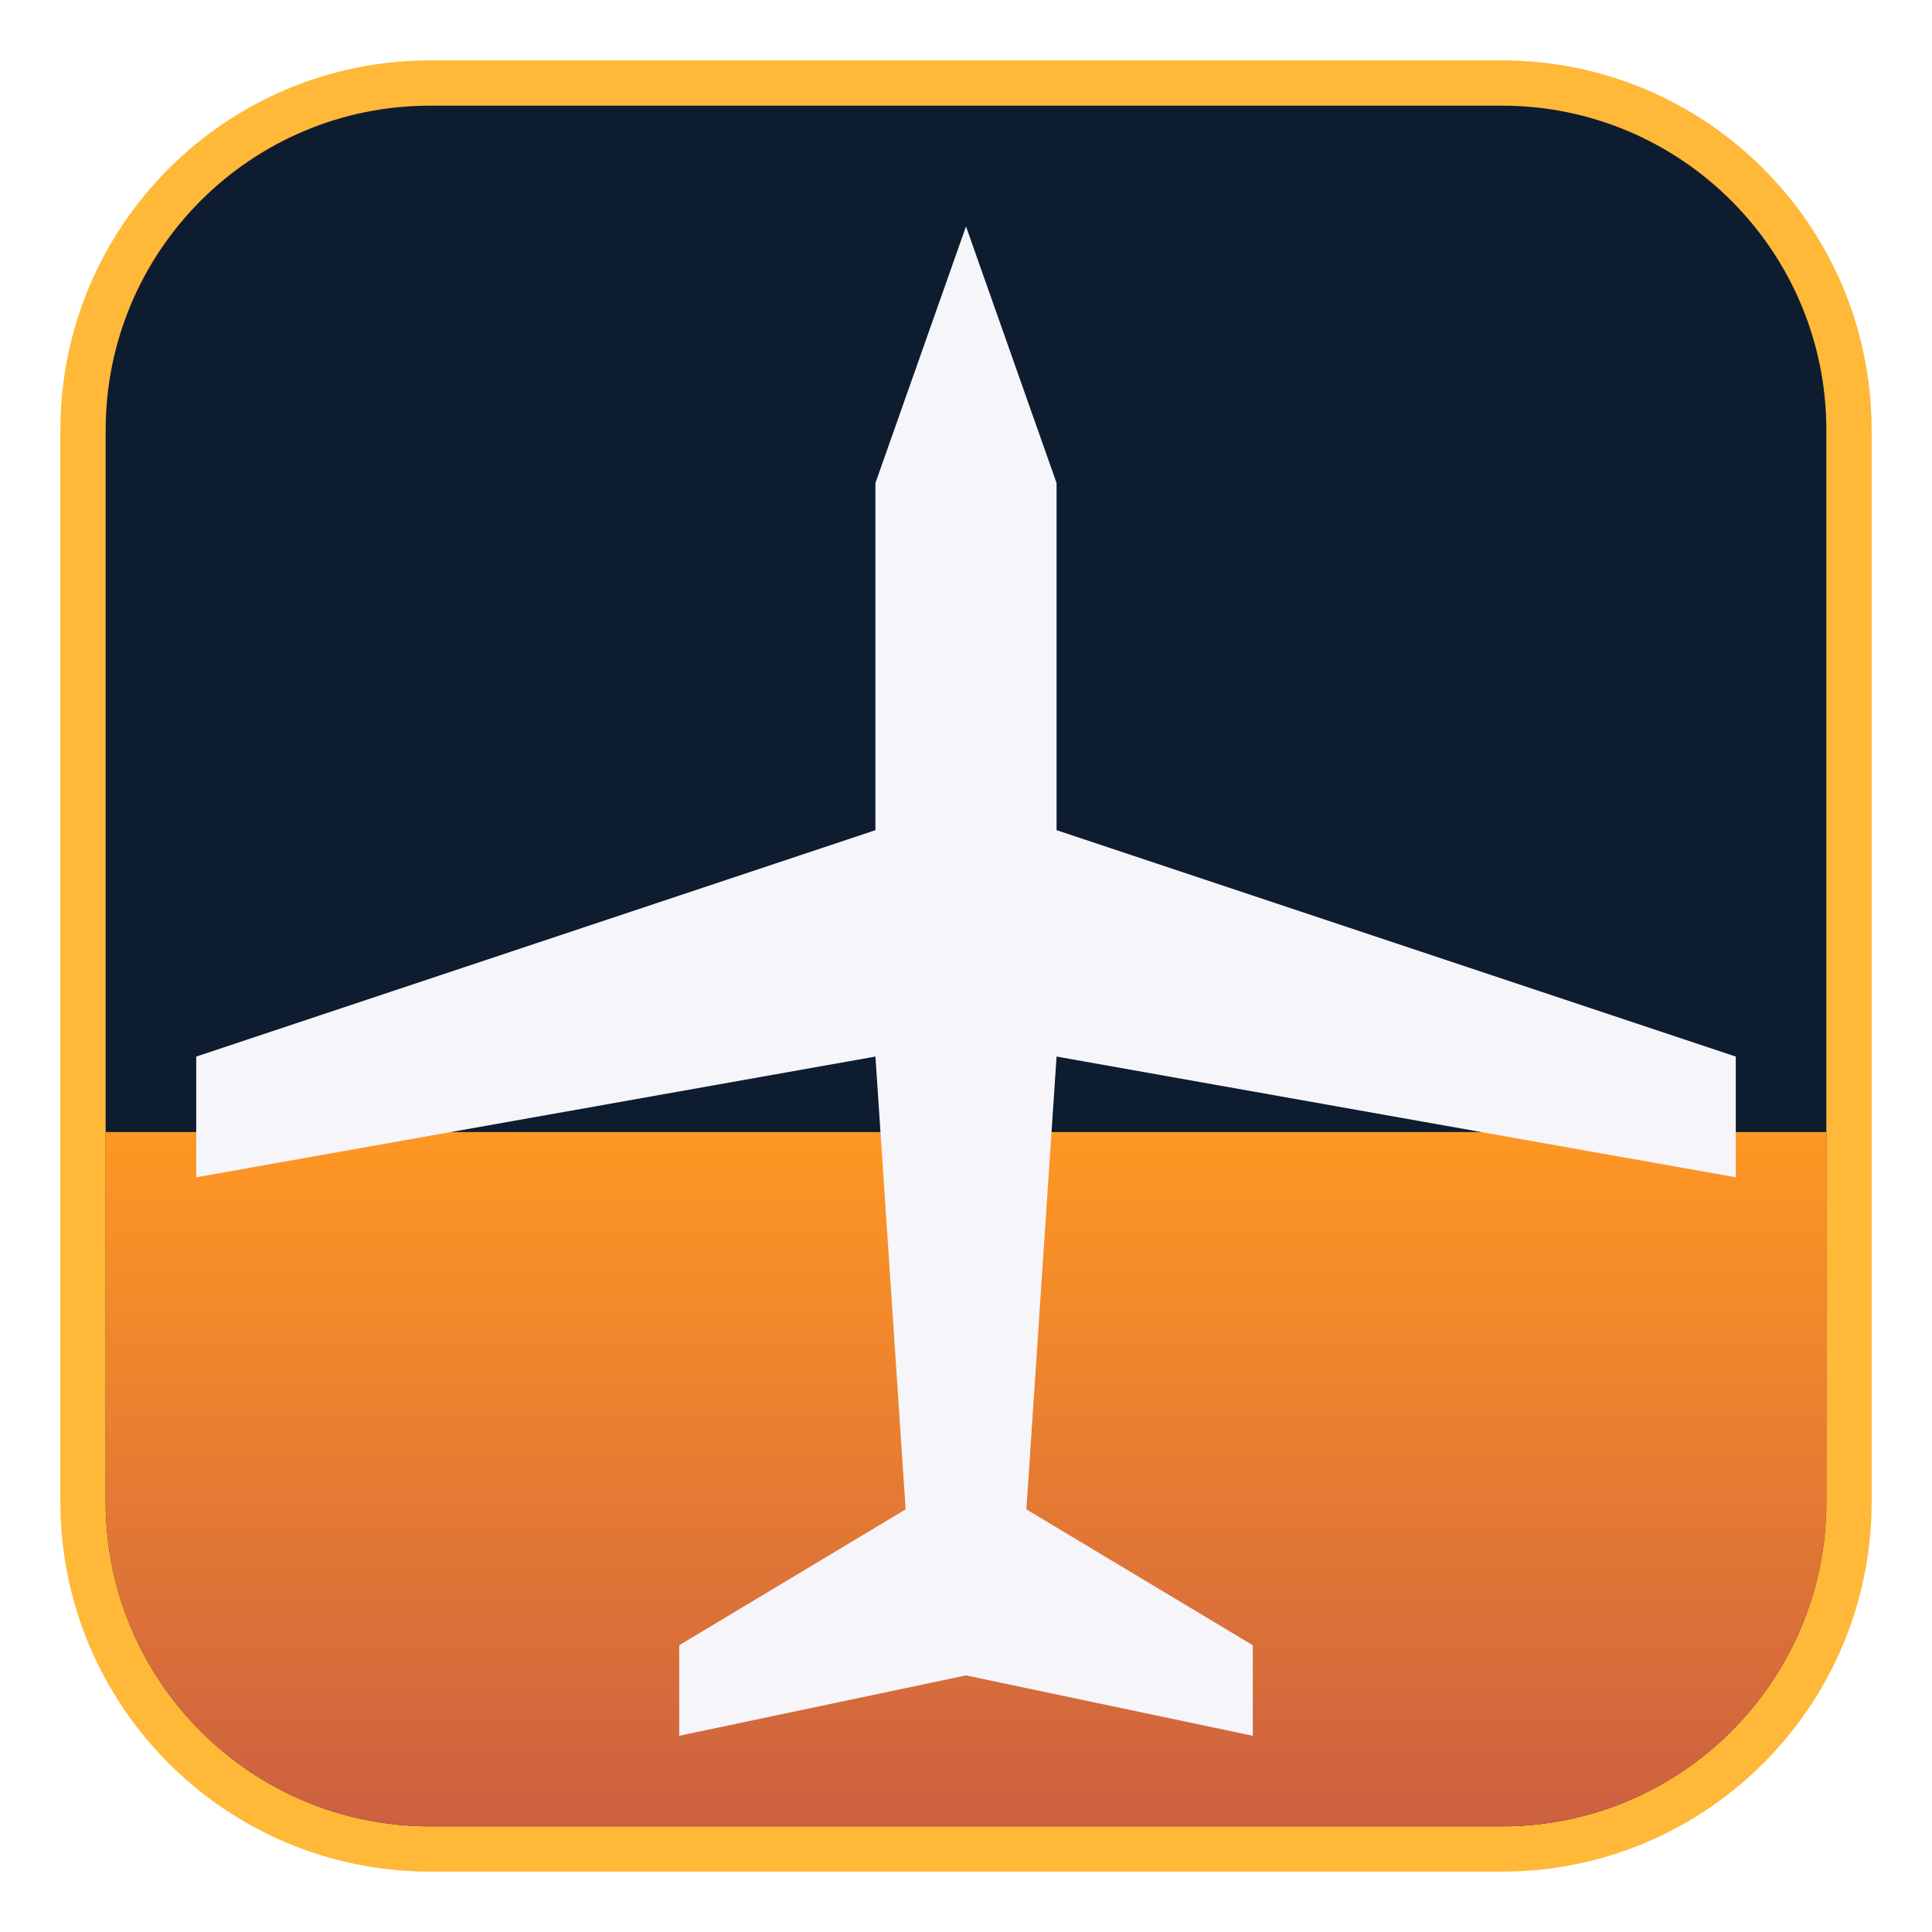
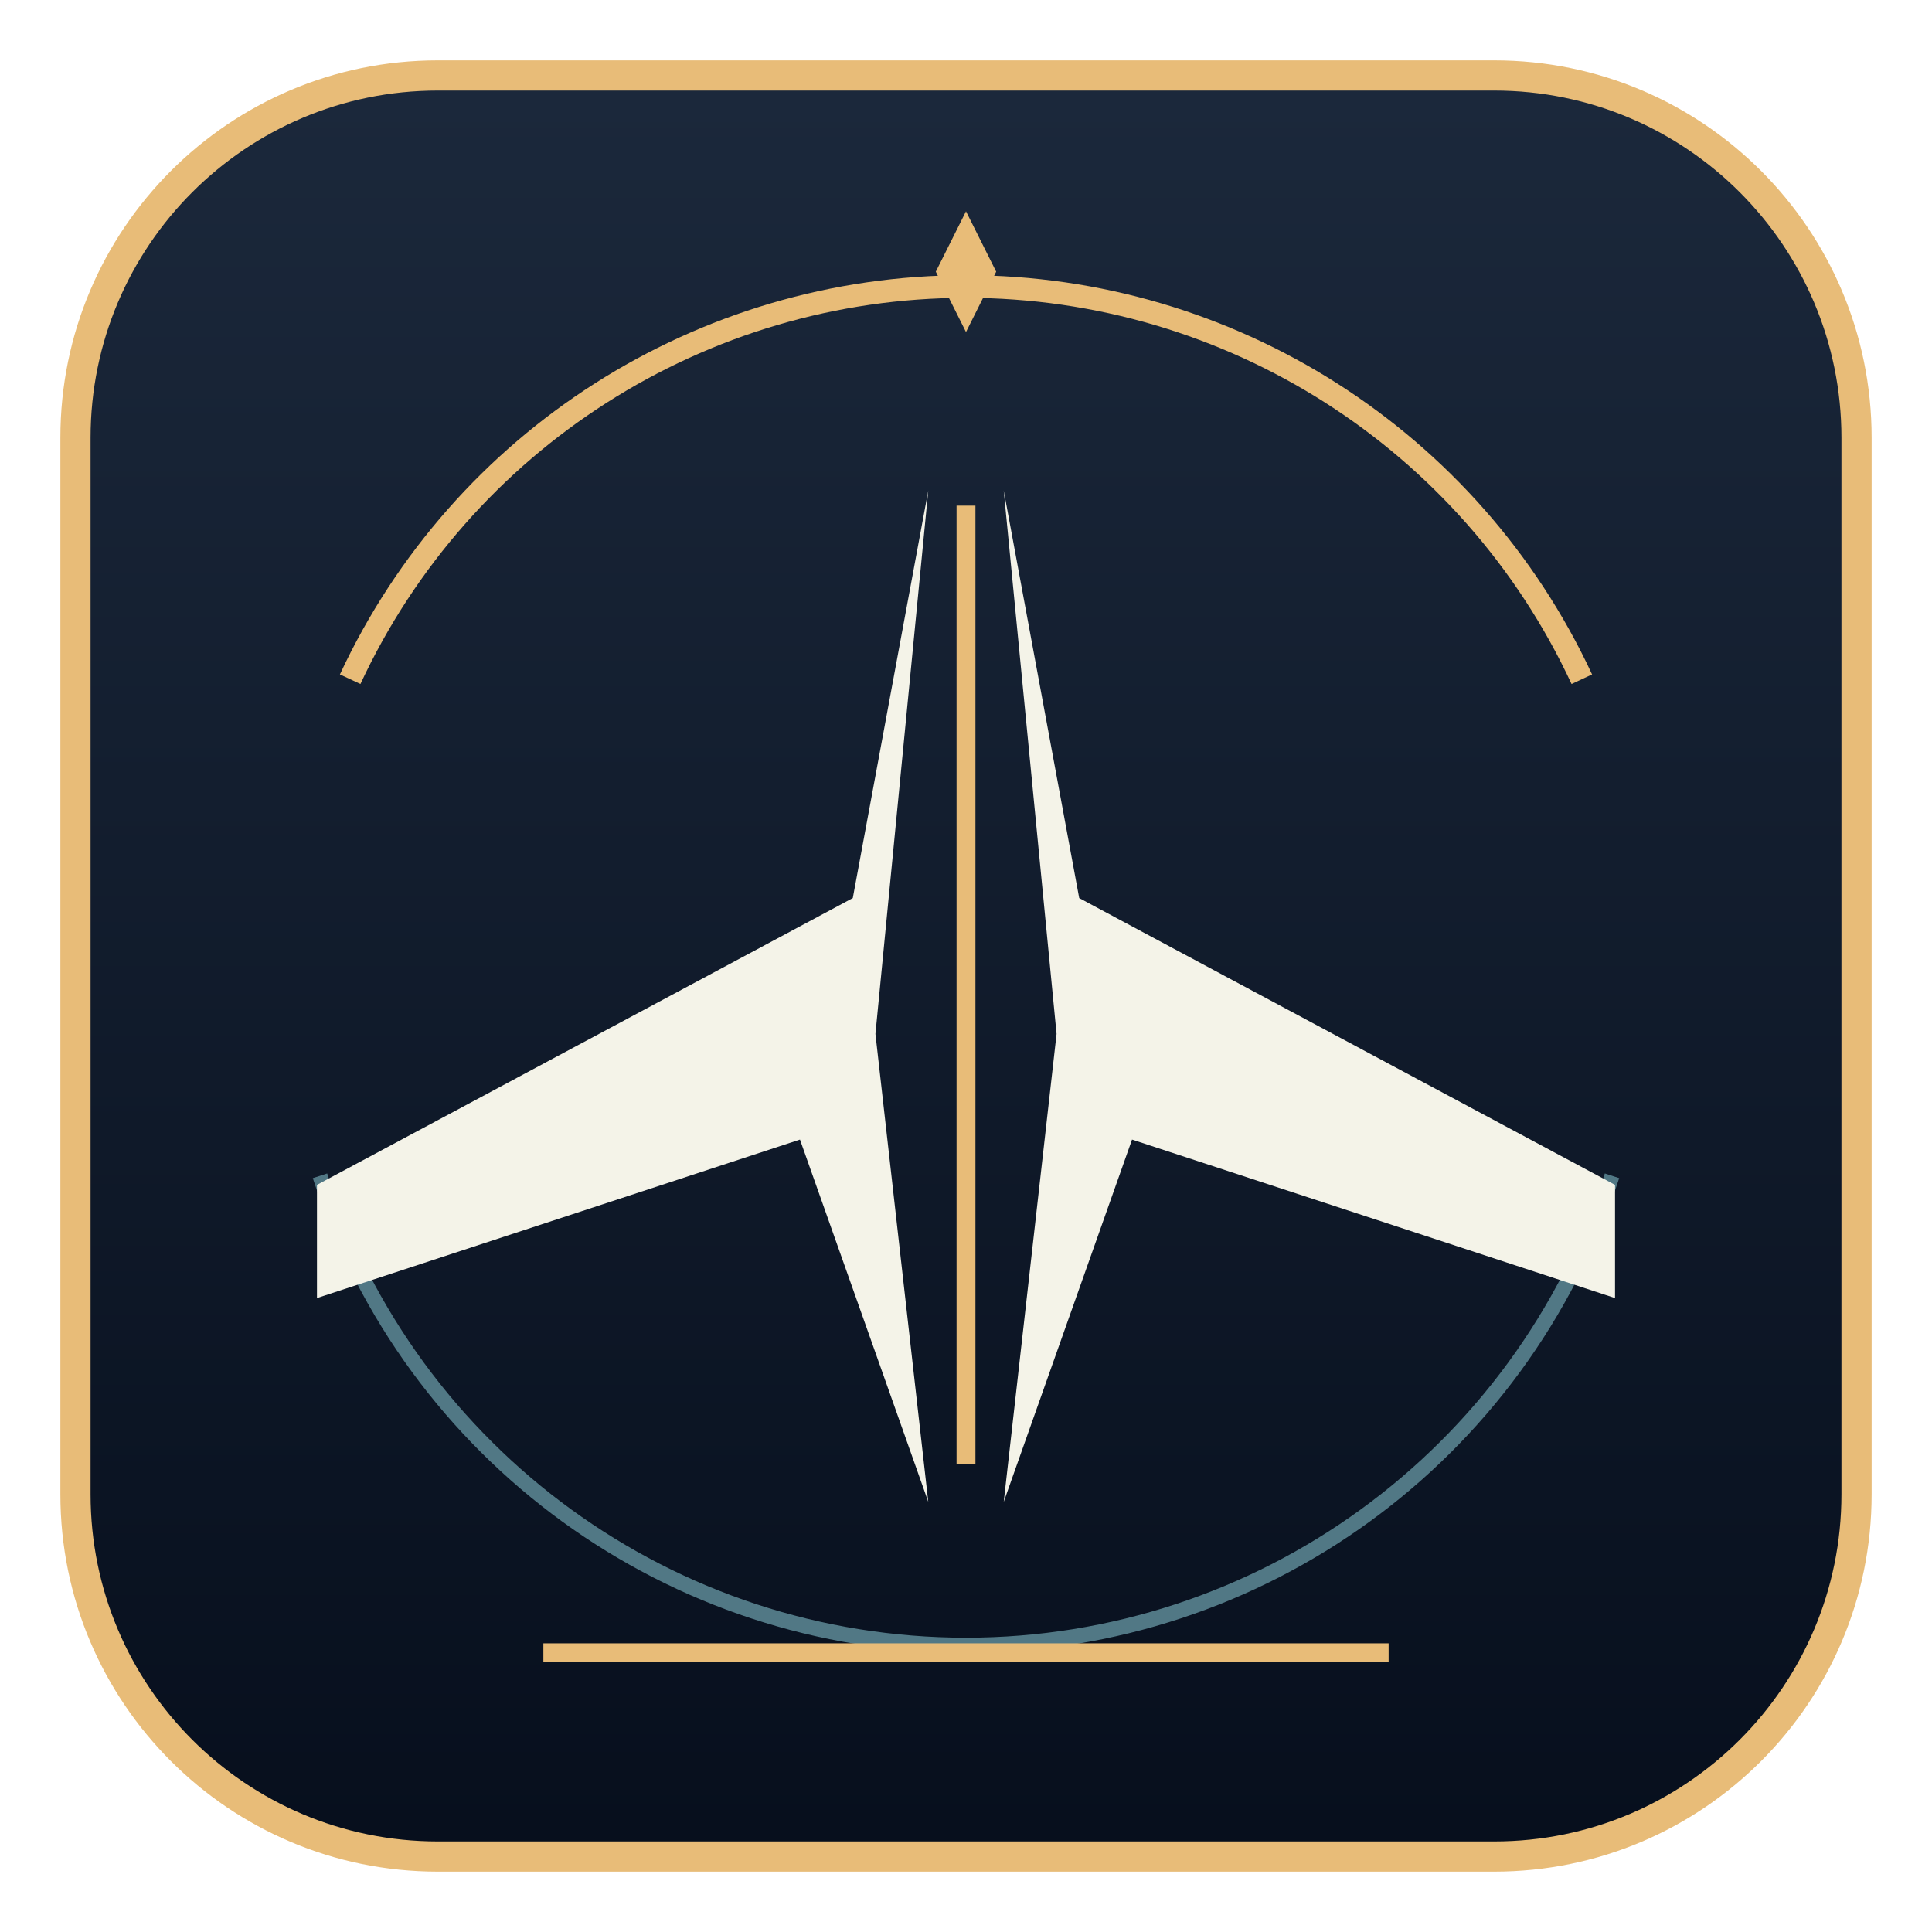
<svg xmlns="http://www.w3.org/2000/svg" viewBox="0 0 256 256">
  <defs>
-     <linearGradient id="sunset" x1="0" y1="150" x2="0" y2="242" gradientUnits="userSpaceOnUse">
-       <stop stop-color="#ff9723" />
-       <stop offset="1" stop-color="#cc6041" />
+     <linearGradient id="night" x2="0" y2="1">
+       <stop stop-color="#1b283b" />
+       <stop offset="1" stop-color="#070f1d" />
    </linearGradient>
-     <clipPath id="badge">
-       <rect x="14" y="14" width="228" height="228" rx="43" />
-     </clipPath>
  </defs>
-   <rect x="8" y="8" width="240" height="240" rx="49" fill="#ffb838" />
-   <rect x="14" y="14" width="228" height="228" rx="43" fill="#0e1c30" />
-   <path d="M14 150H242V242H14Z" fill="url(#sunset)" clip-path="url(#badge)" />
-   <polygon points="128,30 140,64 140,110 230,140 230,156 140,140 136,200 166,218 166,230 128,222 90,230 90,218 120,200 116,140 26,156 26,140 116,110 116,64" fill="#f5f5fa" />
+   <rect x="8" y="8" width="240" height="240" rx="50" fill="#e8bc78" />
+   <rect x="12" y="12" width="232" height="232" rx="46" fill="url(#night)" />
+   <path d="M46.4 90 A90 90 0 0 1 209.6 90" fill="none" stroke="#e8bc78" stroke-width="3" />
+   <path d="M213.6 155.8 A90 90 0 0 1 42.4 155.8" fill="none" stroke="#517885" stroke-width="2" />
+   <polygon points="123,65 113,119 42,157 42,172 106,151 123,199 116,137" fill="#f4f3e8" />
+   <polygon points="133,65 143,119 214,157 214,172 150,151 133,199 140,137" fill="#f4f3e8" />
+   <path d="M128 67V194 M72 219H184" fill="none" stroke="#e8bc78" stroke-width="2.5" />
+   <path d="M128 28L132 36L128 44L124 36Z" fill="#e8bc78" />
</svg>
